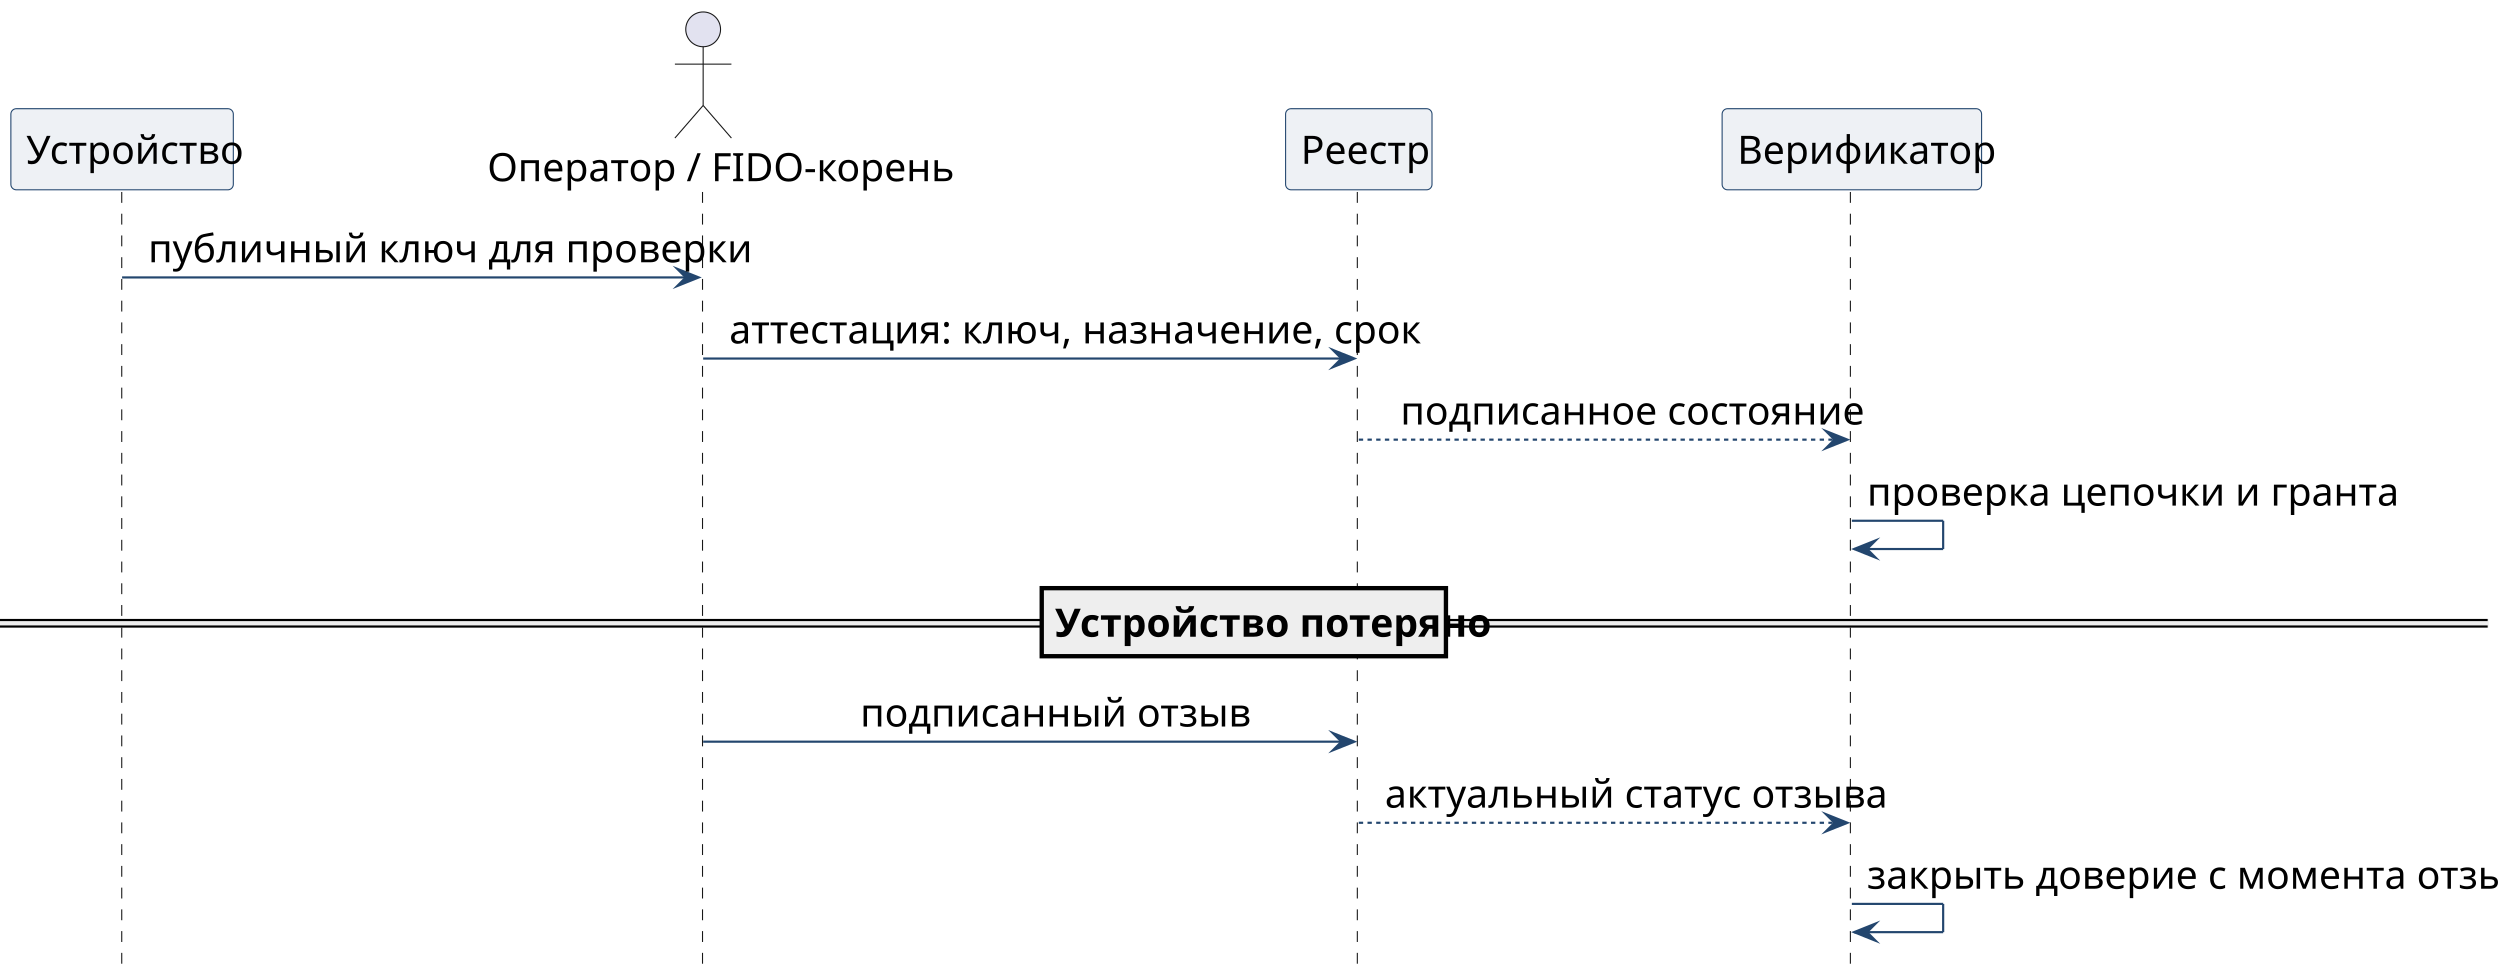
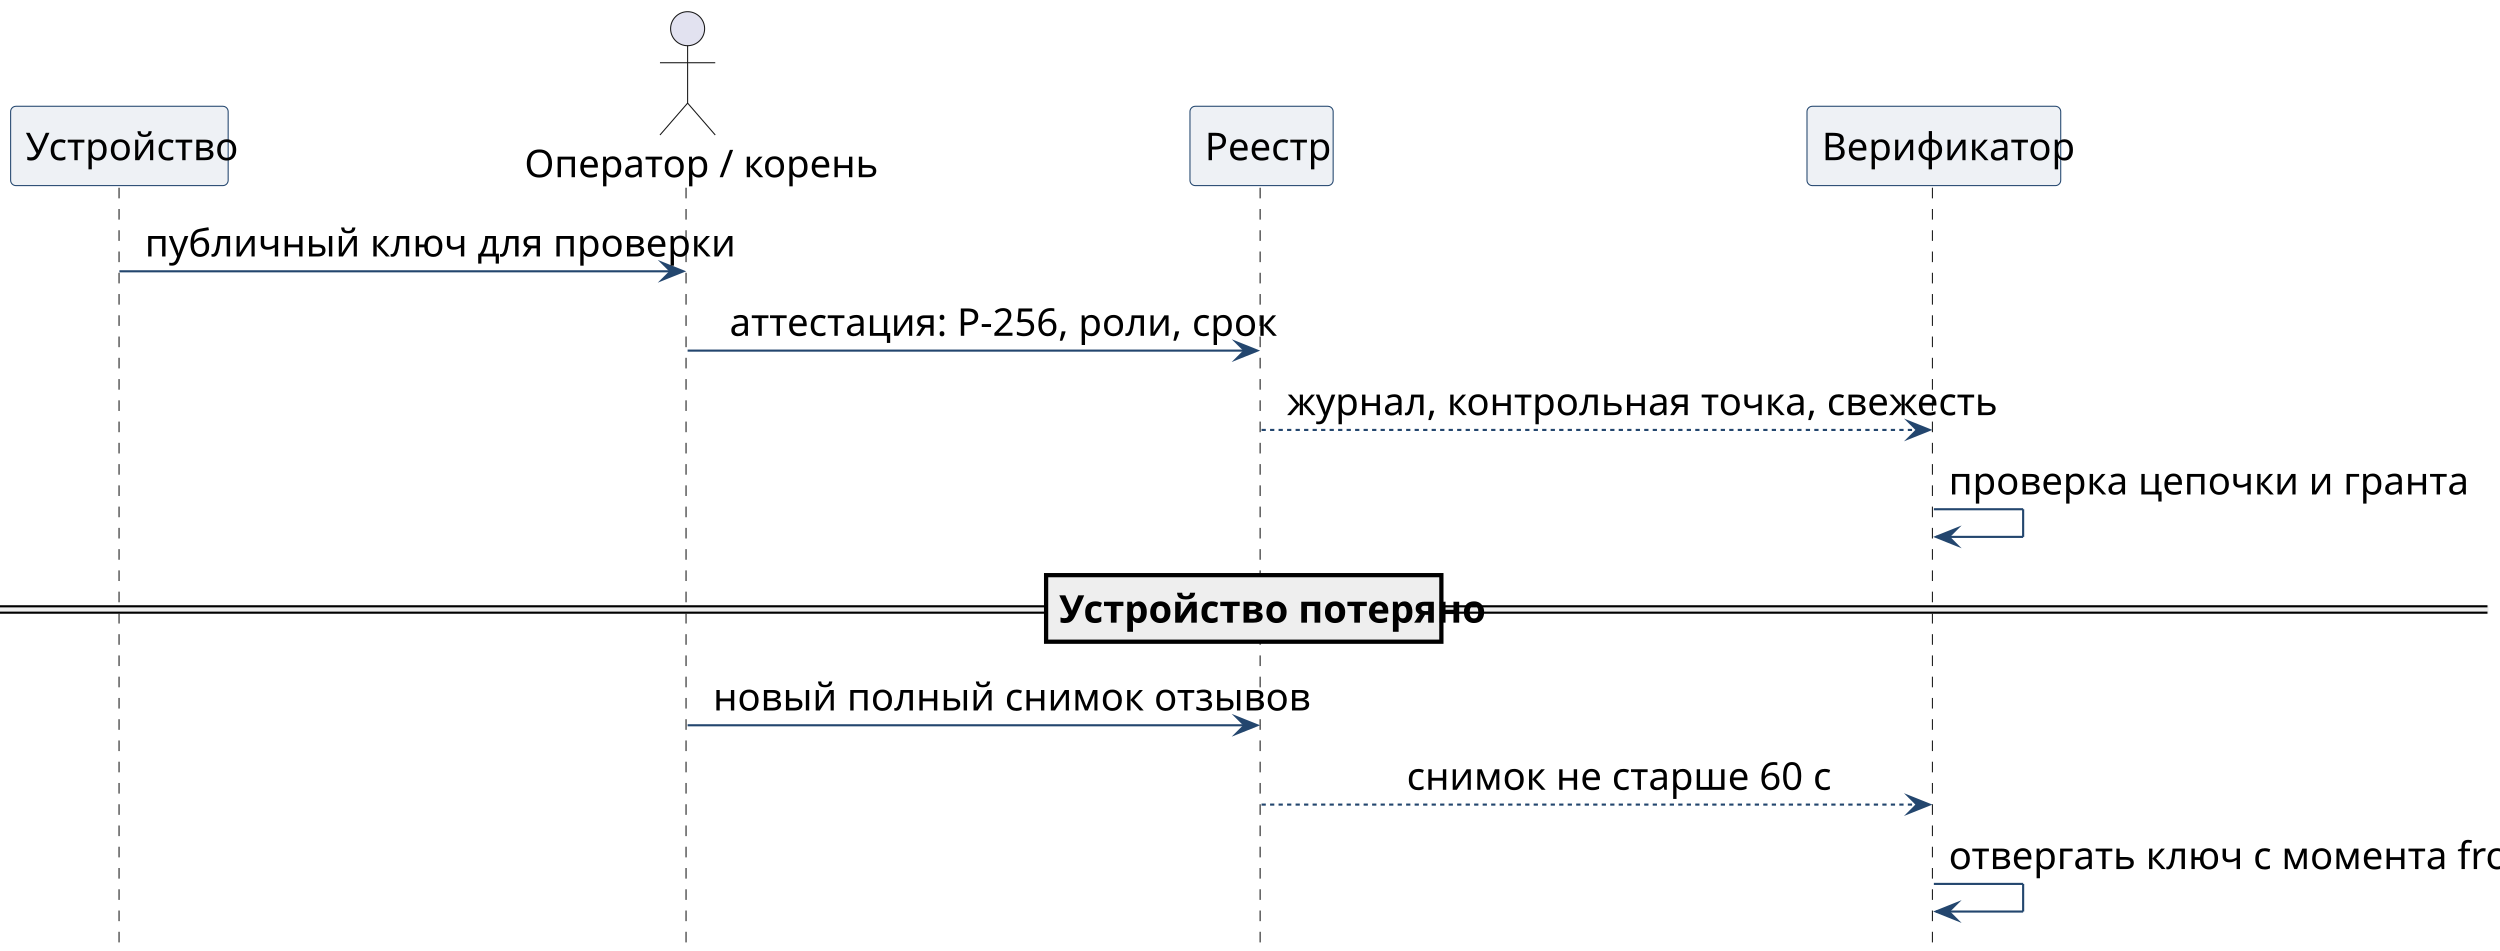
- <svg xmlns="http://www.w3.org/2000/svg" contentStyleType="text/css" data-diagram-type="SEQUENCE" height="447px" preserveAspectRatio="none" style="width:1150px;height:447px;background:#FFFFFF;" version="1.1" viewBox="0 0 1150 447" width="1150px" zoomAndPan="magnify">
+ <svg xmlns="http://www.w3.org/2000/svg" contentStyleType="text/css" data-diagram-type="SEQUENCE" height="447px" preserveAspectRatio="none" style="width:1176px;height:447px;background:#FFFFFF;" version="1.1" viewBox="0 0 1176 447" width="1176px" zoomAndPan="magnify">
  <defs />
  <g>
    <g class="participant-lifeline" data-entity-uid="part1" data-qualified-name="device" data-source-line="9" id="part1-lifeline">
      <g>
        <rect fill="#000000" fill-opacity="0" height="358.48" width="8" x="52.163" y="88.31" />
        <line style="stroke:#181818;stroke-width:0.5;stroke-dasharray:5,5;" x1="56" x2="56" y1="88.31" y2="446.79" />
      </g>
    </g>
    <g class="participant-lifeline" data-entity-uid="part2" data-qualified-name="root" data-source-line="10" id="part2-lifeline">
      <g>
        <rect fill="#000000" fill-opacity="0" height="358.48" width="8" x="319.451" y="88.31" />
-         <line style="stroke:#181818;stroke-width:0.5;stroke-dasharray:5,5;" x1="323.16" x2="323.16" y1="88.31" y2="446.79" />
+         <line style="stroke:#181818;stroke-width:0.5;stroke-dasharray:5,5;" x1="322.714" x2="322.714" y1="88.31" y2="446.79" />
      </g>
    </g>
    <g class="participant-lifeline" data-entity-uid="part3" data-qualified-name="registry" data-source-line="11" id="part3-lifeline">
      <g>
-         <rect fill="#000000" fill-opacity="0" height="358.48" width="8" x="621.047" y="88.31" />
-         <line style="stroke:#181818;stroke-width:0.5;stroke-dasharray:5,5;" x1="624.371" x2="624.371" y1="88.31" y2="446.79" />
+         <rect fill="#000000" fill-opacity="0" height="358.48" width="8" x="589.439" y="88.31" />
+         <line style="stroke:#181818;stroke-width:0.5;stroke-dasharray:5,5;" x1="592.763" x2="592.763" y1="88.31" y2="446.79" />
      </g>
    </g>
    <g class="participant-lifeline" data-entity-uid="part4" data-qualified-name="verifier" data-source-line="12" id="part4-lifeline">
      <g>
-         <rect fill="#000000" fill-opacity="0" height="358.48" width="8" x="847.853" y="88.31" />
-         <line style="stroke:#181818;stroke-width:0.5;stroke-dasharray:5,5;" x1="851.176" x2="851.176" y1="88.31" y2="446.79" />
+         <rect fill="#000000" fill-opacity="0" height="358.48" width="8" x="905.687" y="88.31" />
+         <line style="stroke:#181818;stroke-width:0.5;stroke-dasharray:5,5;" x1="909.01" x2="909.01" y1="88.31" y2="446.79" />
      </g>
    </g>
    <g class="participant participant-head" data-entity-uid="part1" data-qualified-name="device" data-source-line="9" id="part1-head">
      <rect fill="#EEF1F5" height="37.31" rx="2.5" ry="2.5" style="stroke:#23466E;stroke-width:0.5;" width="102.326" x="5" y="50" />
      <text fill="#000000" font-family="PT Sans" font-size="18" lengthAdjust="spacing" textLength="88.326" x="12" y="75.342">Устройство</text>
    </g>
    <g class="participant participant-head" data-entity-uid="part2" data-qualified-name="root" data-source-line="10" id="part2-head">
-       <text fill="#000000" font-family="PT Sans" font-size="18" lengthAdjust="spacing" textLength="192.582" x="224.16" y="83.342">Оператор / FIDO-корень</text>
+       <text fill="#000000" font-family="PT Sans" font-size="18" lengthAdjust="spacing" textLength="147.474" x="246.714" y="83.342">Оператор / корень</text>
      <ellipse cx="323.451" cy="13.5" fill="#E2E2F0" rx="8" ry="8" style="stroke:#181818;stroke-width:0.5;" />
      <path d="M323.451,21.5 L323.451,48.5 M310.451,29.5 L336.451,29.5 M323.451,48.5 L310.451,63.5 M323.451,48.5 L336.451,63.5" fill="none" style="stroke:#181818;stroke-width:0.5;" />
    </g>
    <g class="participant participant-head" data-entity-uid="part3" data-qualified-name="registry" data-source-line="11" id="part3-head">
-       <rect fill="#EEF1F5" height="37.31" rx="2.5" ry="2.5" style="stroke:#23466E;stroke-width:0.5;" width="67.352" x="591.371" y="50" />
-       <text fill="#000000" font-family="PT Sans" font-size="18" lengthAdjust="spacing" textLength="53.352" x="598.371" y="75.342">Реестр</text>
+       <rect fill="#EEF1F5" height="37.31" rx="2.5" ry="2.5" style="stroke:#23466E;stroke-width:0.5;" width="67.352" x="559.763" y="50" />
+       <text fill="#000000" font-family="PT Sans" font-size="18" lengthAdjust="spacing" textLength="53.352" x="566.763" y="75.342">Реестр</text>
    </g>
    <g class="participant participant-head" data-entity-uid="part4" data-qualified-name="verifier" data-source-line="12" id="part4-head">
-       <rect fill="#EEF1F5" height="37.31" rx="2.5" ry="2.5" style="stroke:#23466E;stroke-width:0.5;" width="119.354" x="792.176" y="50" />
-       <text fill="#000000" font-family="PT Sans" font-size="18" lengthAdjust="spacing" textLength="105.354" x="799.176" y="75.342">Верификатор</text>
+       <rect fill="#EEF1F5" height="37.31" rx="2.5" ry="2.5" style="stroke:#23466E;stroke-width:0.5;" width="119.354" x="850.01" y="50" />
+       <text fill="#000000" font-family="PT Sans" font-size="18" lengthAdjust="spacing" textLength="105.354" x="857.01" y="75.342">Верификатор</text>
    </g>
    <g class="message" data-entity-1="part1" data-entity-2="part2" data-source-line="13" id="msg1">
      <polygon fill="#23466E" points="311.451,123.62,321.451,127.62,311.451,131.62,315.451,127.62" style="stroke:#23466E;stroke-width:1;stroke-linejoin:miter;stroke-miterlimit:10;" />
      <line style="stroke:#23466E;stroke-width:1;" x1="56.163" x2="317.451" y1="127.62" y2="127.62" />
      <text fill="#000000" font-family="PT Sans" font-size="18" lengthAdjust="spacing" textLength="243.288" x="68.163" y="120.652">публичный ключ для проверки</text>
    </g>
    <g class="message" data-entity-1="part2" data-entity-2="part3" data-source-line="14" id="msg2">
-       <polygon fill="#23466E" points="613.047,160.93,623.047,164.93,613.047,168.93,617.047,164.93" style="stroke:#23466E;stroke-width:1;stroke-linejoin:miter;stroke-miterlimit:10;" />
-       <line style="stroke:#23466E;stroke-width:1;" x1="323.451" x2="619.047" y1="164.93" y2="164.93" />
-       <text fill="#000000" font-family="PT Sans" font-size="18" lengthAdjust="spacing" textLength="277.596" x="335.451" y="157.962">аттестация: ключ, назначение, срок</text>
+       <polygon fill="#23466E" points="581.439,160.93,591.439,164.93,581.439,168.93,585.439,164.93" style="stroke:#23466E;stroke-width:1;stroke-linejoin:miter;stroke-miterlimit:10;" />
+       <line style="stroke:#23466E;stroke-width:1;" x1="323.451" x2="587.439" y1="164.93" y2="164.93" />
+       <text fill="#000000" font-family="PT Sans" font-size="18" lengthAdjust="spacing" textLength="230.526" x="343.182" y="157.962">аттестация: P-256, роли, срок</text>
    </g>
    <g class="message" data-entity-1="part3" data-entity-2="part4" data-source-line="15" id="msg3">
-       <polygon fill="#23466E" points="839.853,198.24,849.853,202.24,839.853,206.24,843.853,202.24" style="stroke:#23466E;stroke-width:1;stroke-linejoin:miter;stroke-miterlimit:10;" />
-       <line style="stroke:#23466E;stroke-width:1;stroke-dasharray:2,2;" x1="625.047" x2="845.853" y1="202.24" y2="202.24" />
-       <text fill="#000000" font-family="PT Sans" font-size="18" lengthAdjust="spacing" textLength="188.478" x="644.211" y="195.272">подписанное состояние</text>
+       <polygon fill="#23466E" points="897.687,198.24,907.687,202.24,897.687,206.24,901.687,202.24" style="stroke:#23466E;stroke-width:1;stroke-linejoin:miter;stroke-miterlimit:10;" />
+       <line style="stroke:#23466E;stroke-width:1;stroke-dasharray:2,2;" x1="593.439" x2="903.687" y1="202.24" y2="202.24" />
+       <text fill="#000000" font-family="PT Sans" font-size="18" lengthAdjust="spacing" textLength="292.248" x="605.439" y="195.272">журнал, контрольная точка, свежесть</text>
    </g>
    <g class="message" data-entity-1="part4" data-entity-2="part4" data-source-line="16" id="msg4">
-       <line style="stroke:#23466E;stroke-width:1;" x1="851.853" x2="893.853" y1="239.55" y2="239.55" />
-       <line style="stroke:#23466E;stroke-width:1;" x1="893.853" x2="893.853" y1="239.55" y2="252.55" />
-       <line style="stroke:#23466E;stroke-width:1;" x1="852.853" x2="893.853" y1="252.55" y2="252.55" />
-       <polygon fill="#23466E" points="862.853,248.55,852.853,252.55,862.853,256.55,858.853,252.55" style="stroke:#23466E;stroke-width:1;stroke-linejoin:miter;stroke-miterlimit:10;" />
-       <text fill="#000000" font-family="PT Sans" font-size="18" lengthAdjust="spacing" textLength="215.298" x="858.853" y="232.582">проверка цепочки и гранта</text>
+       <line style="stroke:#23466E;stroke-width:1;" x1="909.687" x2="951.687" y1="239.55" y2="239.55" />
+       <line style="stroke:#23466E;stroke-width:1;" x1="951.687" x2="951.687" y1="239.55" y2="252.55" />
+       <line style="stroke:#23466E;stroke-width:1;" x1="910.687" x2="951.687" y1="252.55" y2="252.55" />
+       <polygon fill="#23466E" points="920.687,248.55,910.687,252.55,920.687,256.55,916.687,252.55" style="stroke:#23466E;stroke-width:1;stroke-linejoin:miter;stroke-miterlimit:10;" />
+       <text fill="#000000" font-family="PT Sans" font-size="18" lengthAdjust="spacing" textLength="215.298" x="916.687" y="232.582">проверка цепочки и гранта</text>
    </g>
-     <rect fill="#EEEEEE" height="3" style="stroke:#EEEEEE;stroke-width:1;" width="1144.331" x="0" y="285.205" />
-     <line style="stroke:#000000;stroke-width:1;" x1="0" x2="1144.331" y1="285.205" y2="285.205" />
-     <line style="stroke:#000000;stroke-width:1;" x1="0" x2="1144.331" y1="288.205" y2="288.205" />
-     <rect fill="#EEEEEE" height="31.31" style="stroke:#000000;stroke-width:2;" width="185.936" x="479.197" y="270.55" />
-     <text fill="#000000" font-family="PT Sans" font-size="18" font-weight="700" lengthAdjust="spacing" textLength="167.382" x="485.197" y="292.892">Устройство потеряно</text>
+     <rect fill="#EEEEEE" height="3" style="stroke:#EEEEEE;stroke-width:1;" width="1170.107" x="0" y="285.205" />
+     <line style="stroke:#000000;stroke-width:1;" x1="0" x2="1170.107" y1="285.205" y2="285.205" />
+     <line style="stroke:#000000;stroke-width:1;" x1="0" x2="1170.107" y1="288.205" y2="288.205" />
+     <rect fill="#EEEEEE" height="31.31" style="stroke:#000000;stroke-width:2;" width="185.936" x="492.086" y="270.55" />
+     <text fill="#000000" font-family="PT Sans" font-size="18" font-weight="700" lengthAdjust="spacing" textLength="167.382" x="498.086" y="292.892">Устройство потеряно</text>
    <g class="message" data-entity-1="part2" data-entity-2="part3" data-source-line="18" id="msg5">
-       <polygon fill="#23466E" points="613.047,337.17,623.047,341.17,613.047,345.17,617.047,341.17" style="stroke:#23466E;stroke-width:1;stroke-linejoin:miter;stroke-miterlimit:10;" />
-       <line style="stroke:#23466E;stroke-width:1;" x1="323.451" x2="619.047" y1="341.17" y2="341.17" />
-       <text fill="#000000" font-family="PT Sans" font-size="18" lengthAdjust="spacing" textLength="157.068" x="395.715" y="334.202">подписанный отзыв</text>
+       <polygon fill="#23466E" points="581.439,337.17,591.439,341.17,581.439,345.17,585.439,341.17" style="stroke:#23466E;stroke-width:1;stroke-linejoin:miter;stroke-miterlimit:10;" />
+       <line style="stroke:#23466E;stroke-width:1;" x1="323.451" x2="587.439" y1="341.17" y2="341.17" />
+       <text fill="#000000" font-family="PT Sans" font-size="18" lengthAdjust="spacing" textLength="245.988" x="335.451" y="334.202">новый полный снимок отзывов</text>
    </g>
    <g class="message" data-entity-1="part3" data-entity-2="part4" data-source-line="19" id="msg6">
-       <polygon fill="#23466E" points="839.853,374.48,849.853,378.48,839.853,382.48,843.853,378.48" style="stroke:#23466E;stroke-width:1;stroke-linejoin:miter;stroke-miterlimit:10;" />
-       <line style="stroke:#23466E;stroke-width:1;stroke-dasharray:2,2;" x1="625.047" x2="845.853" y1="378.48" y2="378.48" />
-       <text fill="#000000" font-family="PT Sans" font-size="18" lengthAdjust="spacing" textLength="202.806" x="637.047" y="371.512">актуальный статус отзыва</text>
+       <polygon fill="#23466E" points="897.687,374.48,907.687,378.48,897.687,382.48,901.687,378.48" style="stroke:#23466E;stroke-width:1;stroke-linejoin:miter;stroke-miterlimit:10;" />
+       <line style="stroke:#23466E;stroke-width:1;stroke-dasharray:2,2;" x1="593.439" x2="903.687" y1="378.48" y2="378.48" />
+       <text fill="#000000" font-family="PT Sans" font-size="18" lengthAdjust="spacing" textLength="179.676" x="661.725" y="371.512">снимок не старше 60 с</text>
    </g>
    <g class="message" data-entity-1="part4" data-entity-2="part4" data-source-line="20" id="msg7">
-       <line style="stroke:#23466E;stroke-width:1;" x1="851.853" x2="893.853" y1="415.79" y2="415.79" />
-       <line style="stroke:#23466E;stroke-width:1;" x1="893.853" x2="893.853" y1="415.79" y2="428.79" />
-       <line style="stroke:#23466E;stroke-width:1;" x1="852.853" x2="893.853" y1="428.79" y2="428.79" />
-       <polygon fill="#23466E" points="862.853,424.79,852.853,428.79,862.853,432.79,858.853,428.79" style="stroke:#23466E;stroke-width:1;stroke-linejoin:miter;stroke-miterlimit:10;" />
-       <text fill="#000000" font-family="PT Sans" font-size="18" lengthAdjust="spacing" textLength="278.478" x="858.853" y="408.822">закрыть доверие с момента отзыва</text>
+       <line style="stroke:#23466E;stroke-width:1;" x1="909.687" x2="951.687" y1="415.79" y2="415.79" />
+       <line style="stroke:#23466E;stroke-width:1;" x1="951.687" x2="951.687" y1="415.79" y2="428.79" />
+       <line style="stroke:#23466E;stroke-width:1;" x1="910.687" x2="951.687" y1="428.79" y2="428.79" />
+       <polygon fill="#23466E" points="920.687,424.79,910.687,428.79,920.687,432.79,916.687,428.79" style="stroke:#23466E;stroke-width:1;stroke-linejoin:miter;stroke-miterlimit:10;" />
+       <text fill="#000000" font-family="PT Sans" font-size="18" lengthAdjust="spacing" textLength="246.42" x="916.687" y="408.822">отвергать ключ с момента from</text>
    </g>
  </g>
</svg>
